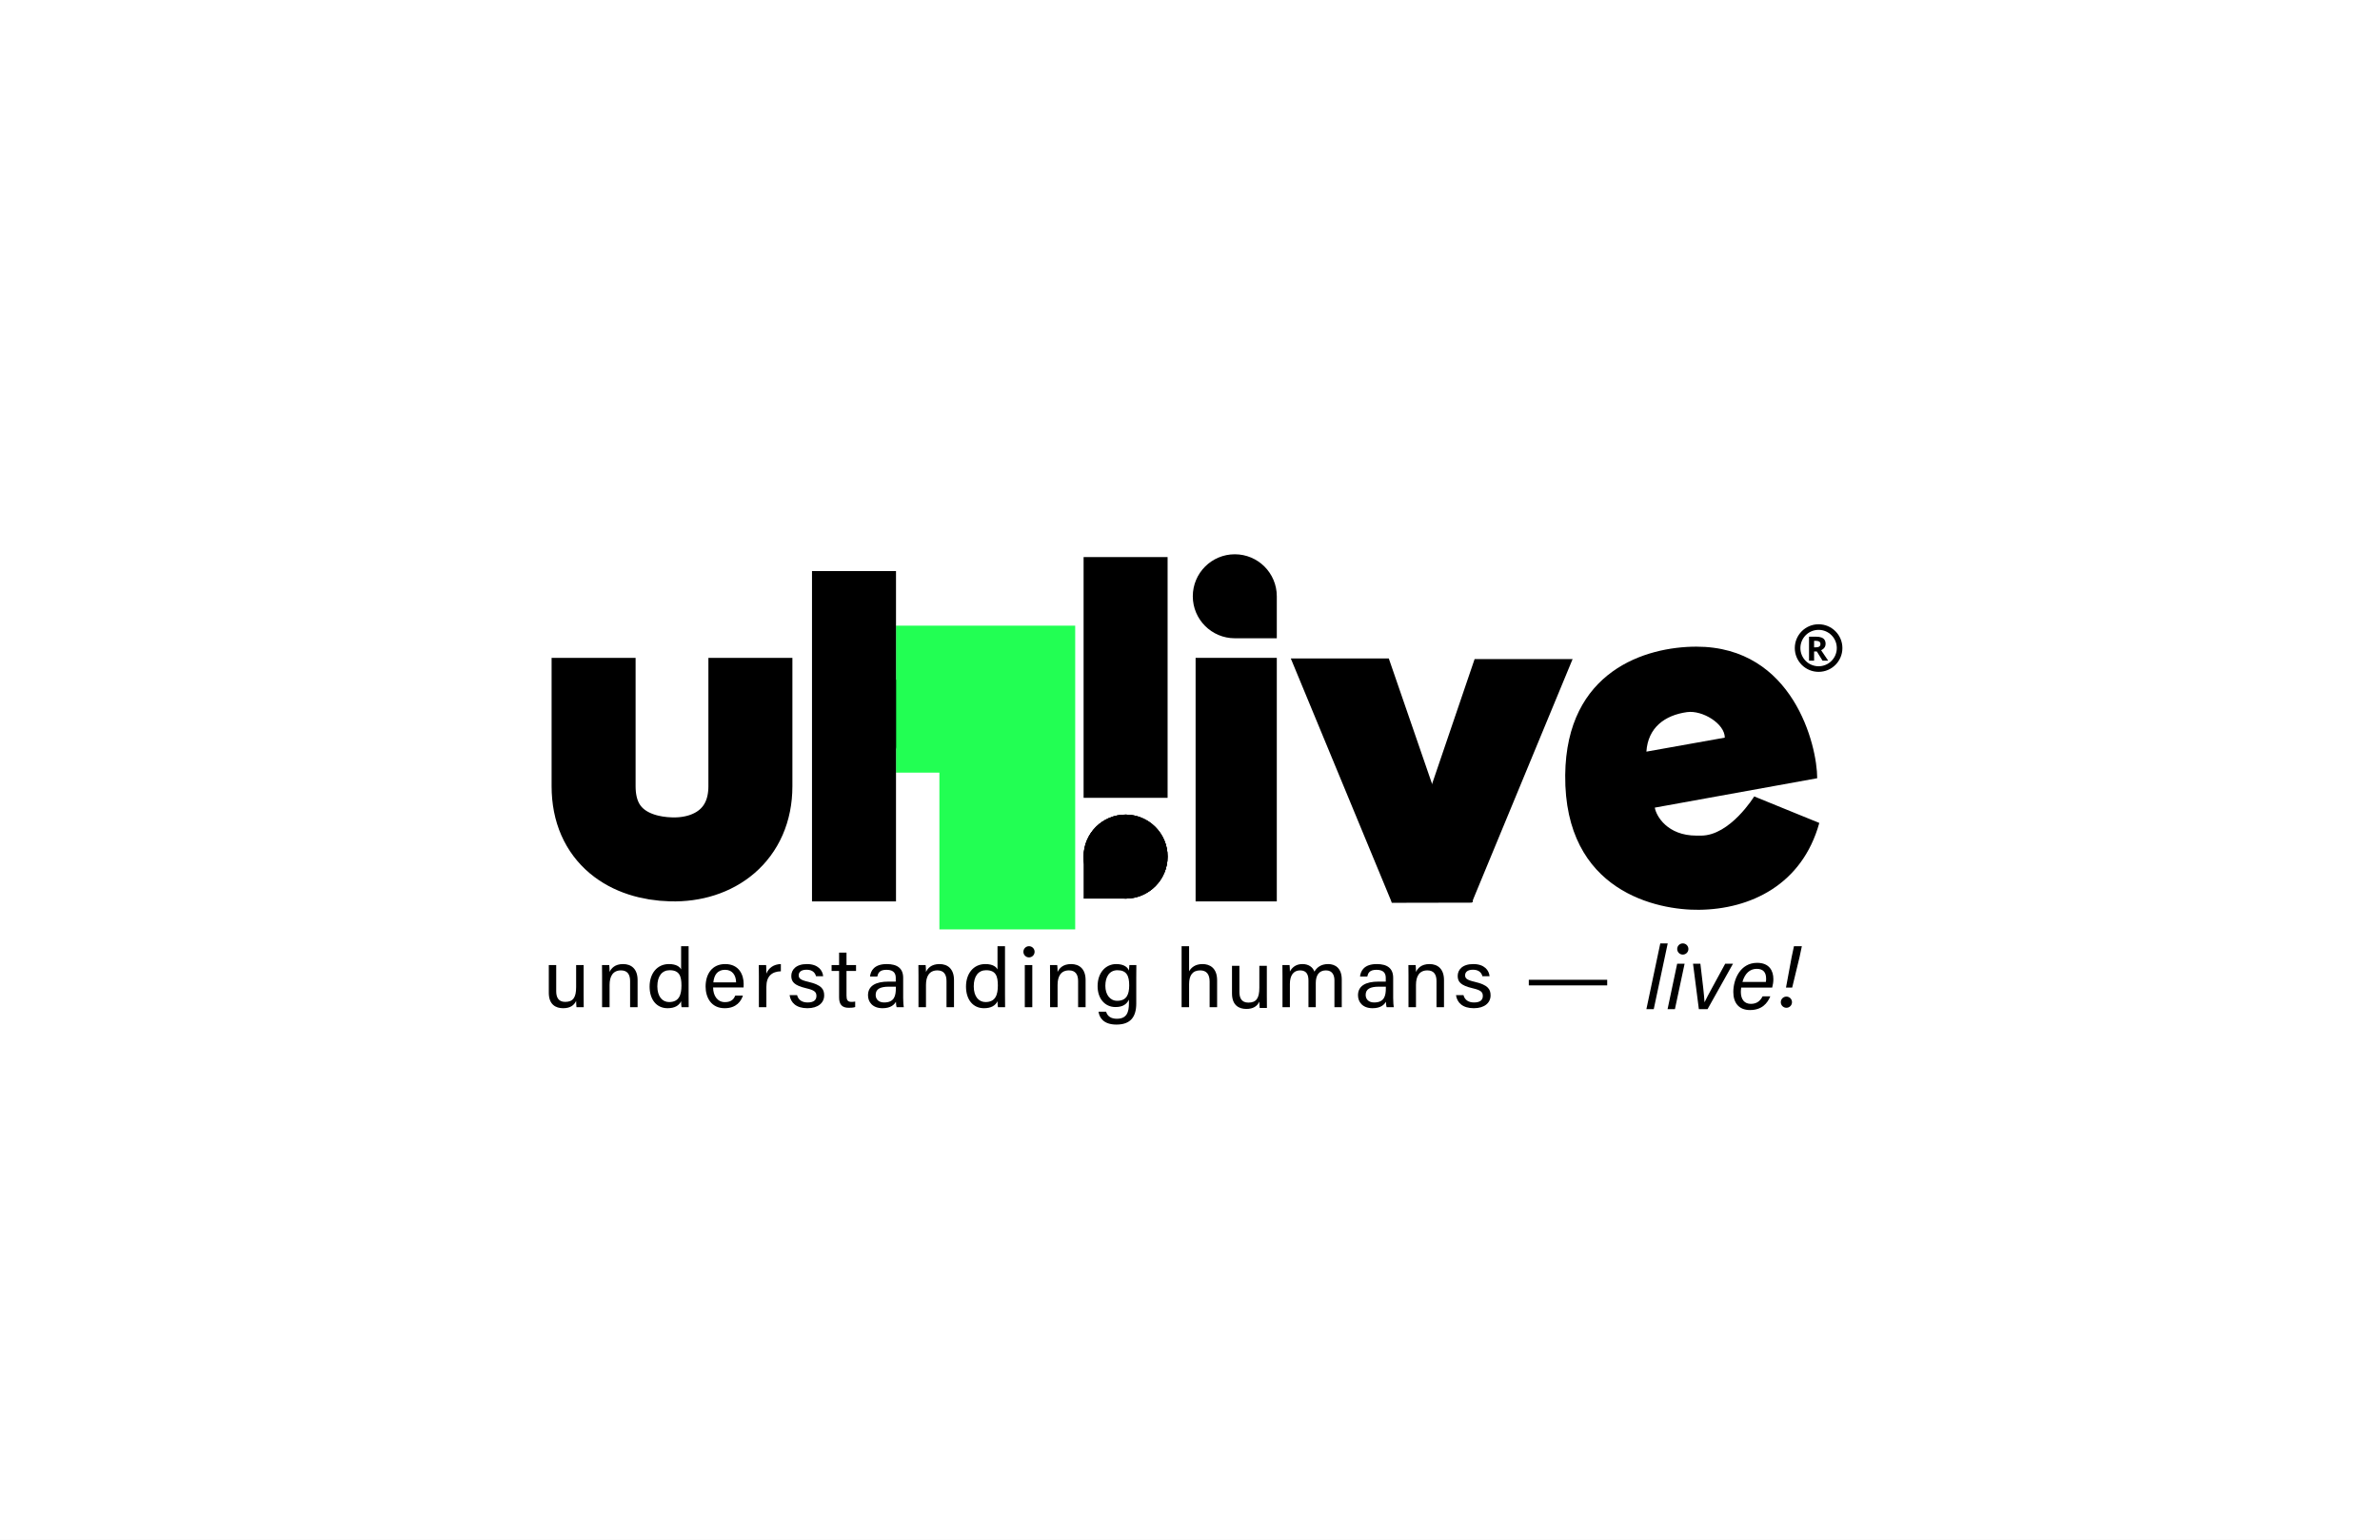
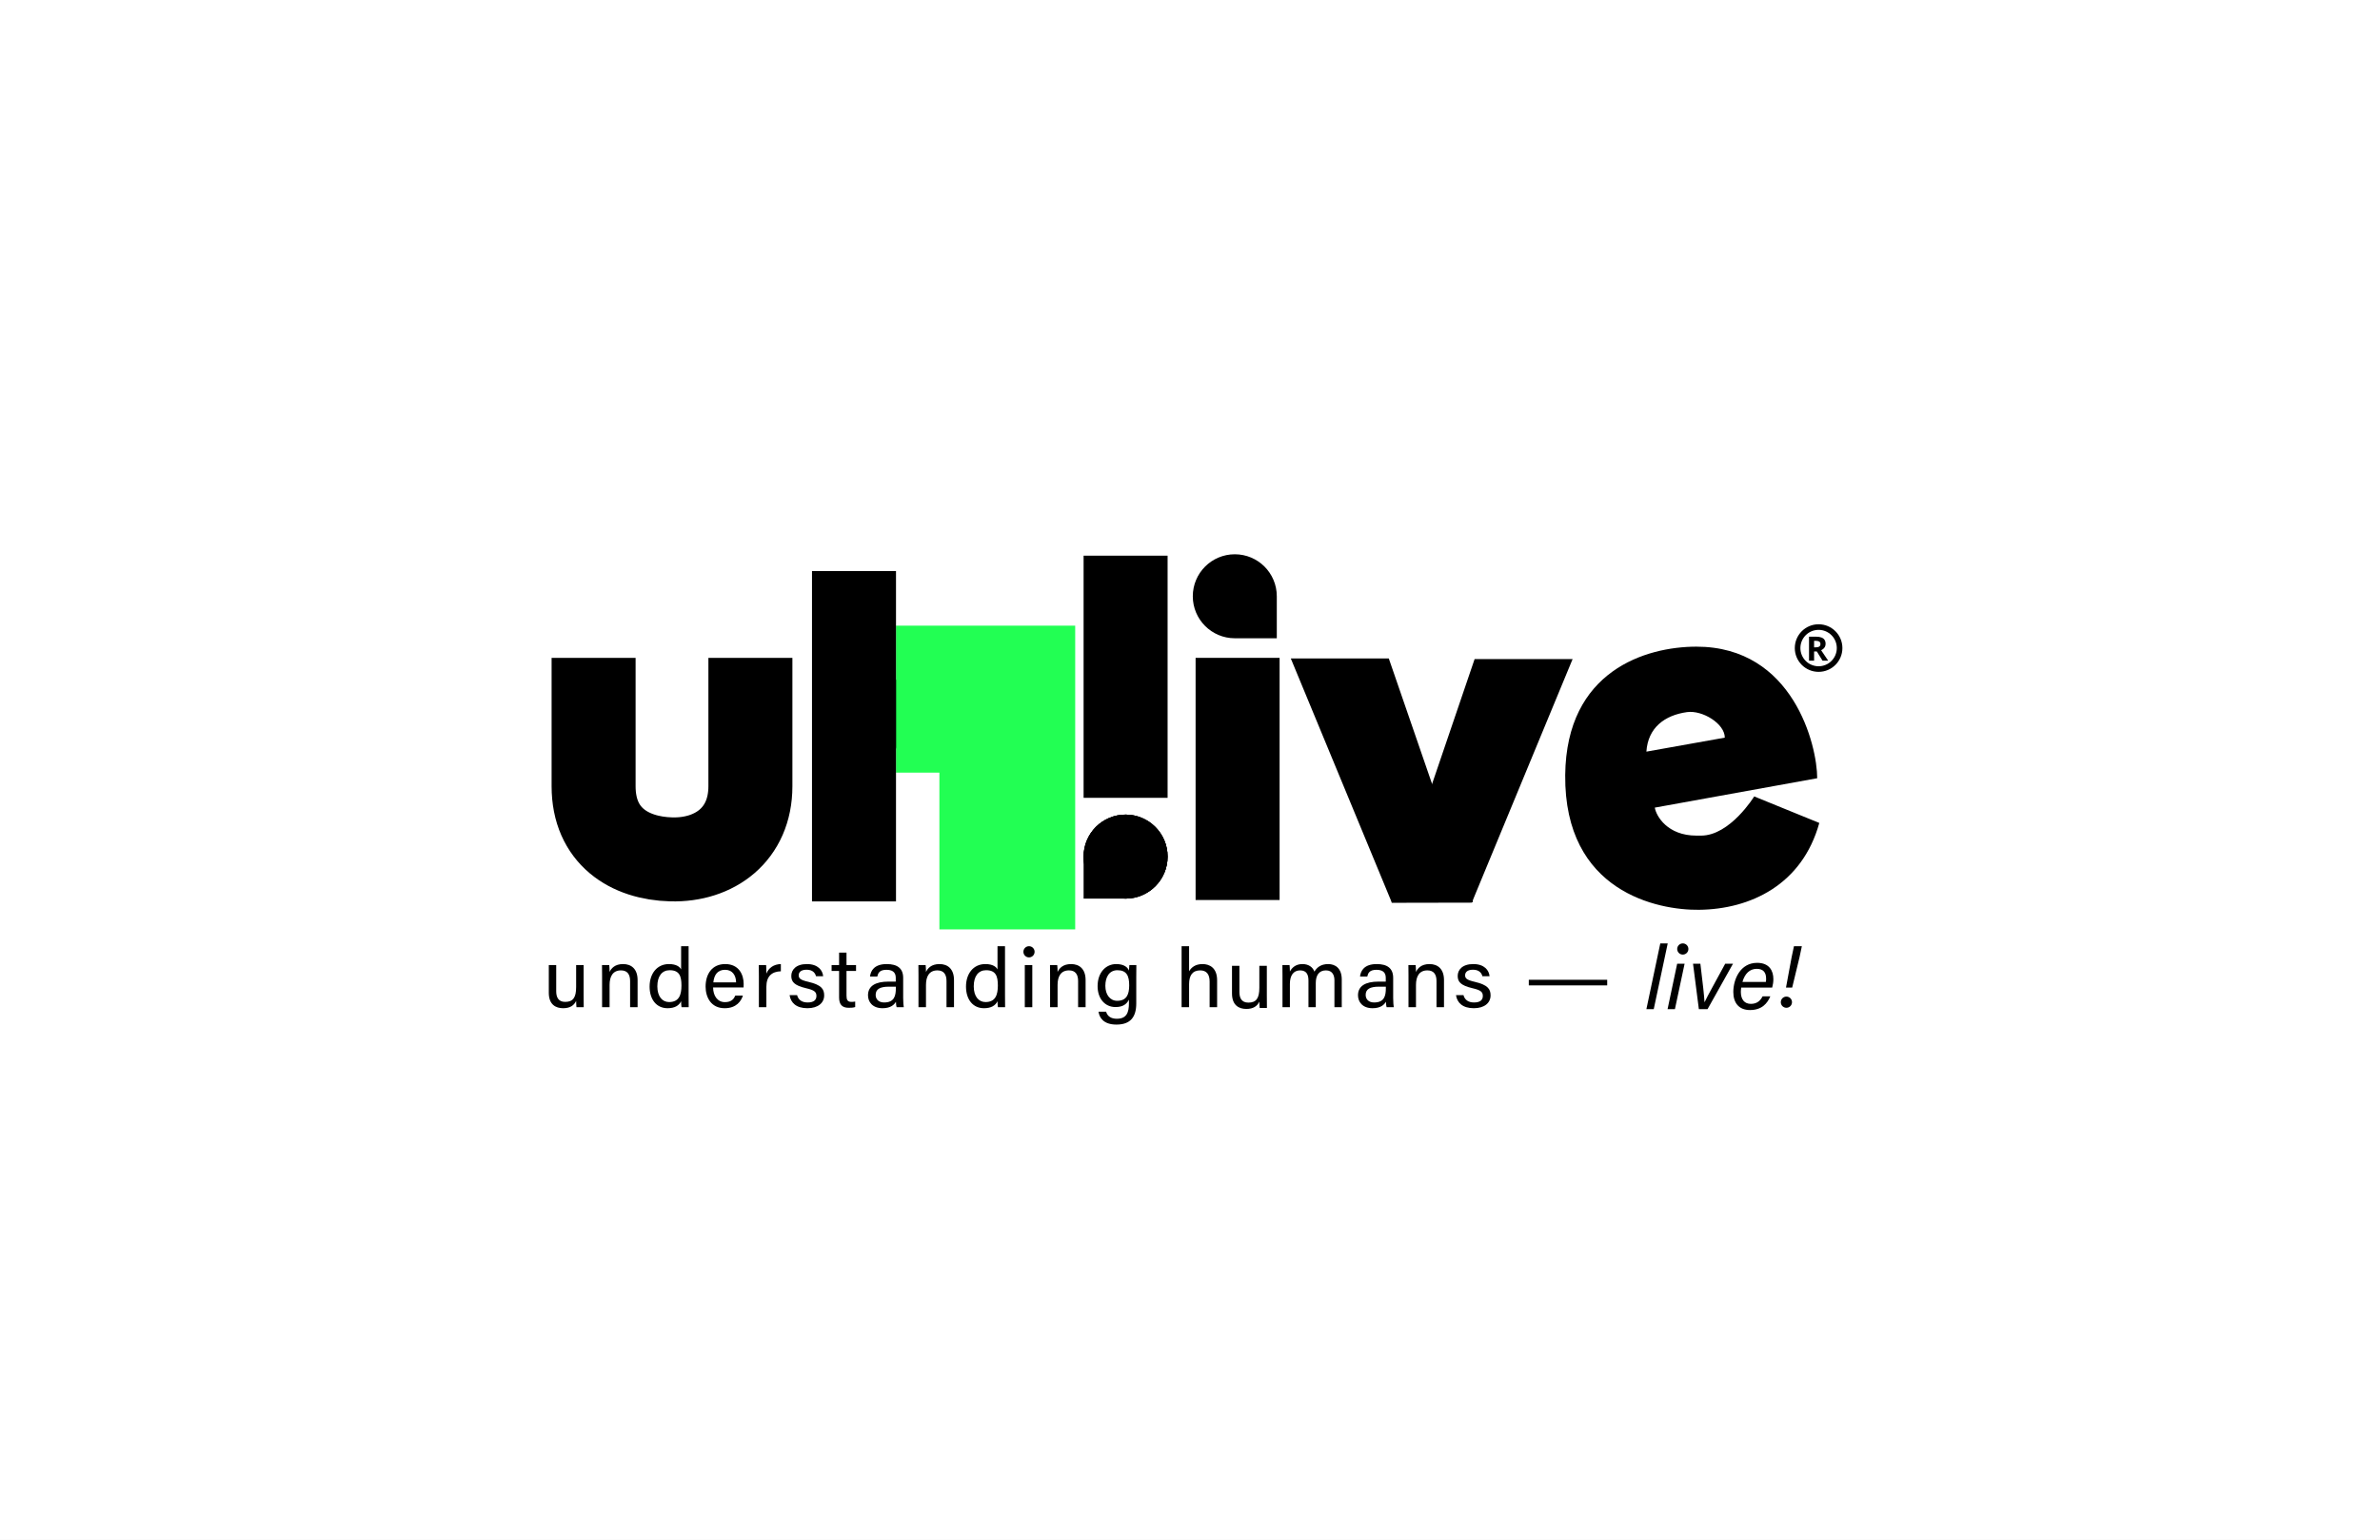
<svg xmlns="http://www.w3.org/2000/svg" width="850" height="550" viewBox="0 0 850 550" fill="none">
  <rect width="850" height="550" fill="#F5F5F5" />
  <g id="Found">
    <rect width="850" height="550" fill="white" />
    <path id="uhlive-e" d="M606.783 324.996C625.118 324.81 643.637 316.08 649.749 293.974L626.5 284.5C626.5 284.5 617.895 298.5 607.524 298.5H605.857C595.487 298.5 591.5 291.5 591 288.5L649 278C649 266.352 640.5 231 605.857 231C587.894 231 559.373 239.545 559.003 276.884C558.633 318.68 592.153 325.182 606.783 324.996ZM588 268.5C588.556 259.955 594.5 255.5 602.5 254.383C608 253.615 616 258.5 616 263.5L588 268.5Z" fill="black" />
    <rect id="uhlive-v-base" x="497" y="293.222" width="29" height="29" fill="black" />
    <path id="uhlive-v-left" d="M461 235.222L496 235.222L526 322.222L497 322.222L461 235.222Z" fill="black" />
    <path id="uhlive-v-right" d="M561.644 235.443L526.644 235.443L497 322.5L525.644 322.443L561.644 235.443Z" fill="black" />
-     <path id="uhlive-i" d="M427 322H456V235H427V322Z" fill="black" />
-     <path id="uhlive-l" d="M387 285H417V199H387V285Z" fill="black" />
+     <path id="uhlive-i" d="M442 321.5L442 235" stroke="black" stroke-width="30" />
+     <path id="uhlive-l" d="M402 285L402 198.5" stroke="black" stroke-width="30" />
    <path id="uhlive-h-shoulder" d="M342.5 236C332.488 236 324 238 319 244V272.5C319 263 326.5 263 331 263C335.5 263 342.5 264.5 342.5 272.5V320.5H375V267.5C375 246 354 236 342.5 236Z" fill="black" />
    <path id="h-mask" d="M320 223.5V276H335.5V332H384V223.5H320Z" fill="#22FF53" />
    <path id="uhlive-h-stem" d="M305 322L305 204" stroke="black" stroke-width="30" stroke-miterlimit="1" />
    <path id="uhlive-u" d="M212 235C212 250.121 212 271.783 212 280.855C212 298.605 224.702 306.598 239.743 306.988C255.215 307.388 268 298.112 268 280.855C268 271.487 268 251.6 268 235" stroke="black" stroke-width="30" stroke-miterlimit="1" />
    <path id="bubble-I" d="M456 213C456 217.088 456 228 456 228C456 228 445.196 228 441 228C432.716 228 426 221.284 426 213C426 204.716 432.716 198 441 198C449.284 198 456 204.716 456 213Z" fill="black" />
    <path id="bubble-L" d="M387 306C387 310.088 387 321 387 321C387 321 397.804 321 402 321C410.284 321 417 314.284 417 306C417 297.716 410.284 291 402 291C393.716 291 387 297.716 387 306Z" fill="black" />
    <path id="humans-s" d="M520 355.489C520.395 358.191 522.373 360.151 526.357 360.151C530.19 360.151 532.349 358.221 532.349 355.578C532.349 353.351 531.406 351.837 526.722 350.738C523.893 350.085 523.255 349.521 523.255 348.392C523.255 347.413 523.924 346.403 526.083 346.403C528.425 346.403 529.186 347.769 529.429 348.719H531.984C531.802 346.641 530.159 344.384 526.175 344.384C522.22 344.384 520.608 346.492 520.608 348.6C520.608 350.649 521.521 351.985 525.931 353.024C528.882 353.707 529.581 354.361 529.581 355.786C529.581 357.152 528.699 358.102 526.448 358.102C524.35 358.102 523.103 357.122 522.677 355.489H520Z" fill="black" />
    <path id="humans-n" d="M503.03 359.794H505.707V351.837C505.707 348.808 506.863 346.641 509.783 346.641C512.125 346.641 513.038 348.155 513.038 350.441V359.794H515.714V350.115C515.714 346.106 513.463 344.384 510.543 344.384C507.563 344.384 506.315 345.928 505.707 347.205C505.707 346.759 505.677 345.186 505.585 344.74H503C503.03 345.898 503.03 347.234 503.03 348.541V359.794Z" fill="black" />
    <path id="humans-a" d="M497.562 349.313C497.562 345.898 495.463 344.384 491.692 344.384C487.251 344.384 485.943 346.759 485.73 348.838H488.315C488.589 347.68 489.045 346.433 491.6 346.433C494.49 346.433 494.916 348.036 494.916 349.372V350.649H492.3C487.707 350.649 485 352.193 485 355.548C485 357.835 486.551 360.151 490.201 360.151C493.182 360.151 494.429 358.814 494.977 357.835C495.007 358.755 495.098 359.468 495.22 359.794H497.775C497.684 359.349 497.562 357.894 497.562 356.498V349.313ZM494.946 352.935C494.946 355.667 494.46 358.102 490.749 358.102C488.832 358.102 487.738 356.973 487.738 355.4C487.738 353.292 489.38 352.46 492.452 352.46H494.946V352.935Z" fill="black" />
    <path id="humans-m" d="M458.03 359.794H460.677V351.451C460.677 348.6 461.863 346.641 464.327 346.641C466.76 346.641 467.308 348.363 467.308 350.293V359.794H469.923V351.154C469.923 348.481 471.018 346.641 473.543 346.641C475.946 346.641 476.585 348.481 476.585 350.204V359.794H479.2V349.907C479.2 345.839 476.858 344.384 474.334 344.384C471.718 344.384 470.258 345.661 469.437 347.086C468.828 345.453 467.338 344.384 465.148 344.384C462.715 344.384 461.376 345.72 460.677 347.056C460.677 346.284 460.616 345.186 460.555 344.74H458C458.03 345.958 458.03 347.323 458.03 348.63V359.794Z" fill="black" />
    <path id="humans-u" d="M452.44 345H449.764V352.839C449.764 356.61 448.669 358.154 445.84 358.154C443.285 358.154 442.646 356.313 442.646 354.353V345H440V354.888C440 359.134 442.494 360.41 445.11 360.41C447.543 360.41 449.003 359.46 449.764 357.797C449.794 358.748 449.825 359.668 449.885 360.054H452.471C452.471 359.163 452.44 357.144 452.44 355.66V345Z" fill="black" />
    <path id="humans-h" d="M422 338V359.794H424.677V351.569C424.677 348.422 425.893 346.641 428.661 346.641C430.912 346.641 432.007 348.066 432.007 350.619V359.794H434.684V350.174C434.684 345.69 431.946 344.384 429.483 344.384C426.867 344.384 425.437 345.631 424.677 346.967V338H422Z" fill="black" />
    <path id="understanding-g" d="M405.809 349.075C405.809 347.65 405.84 345.601 405.84 344.74H403.345C403.315 345.037 403.224 346.047 403.193 346.73C402.859 345.72 401.612 344.384 398.661 344.384C394.95 344.384 392 347.383 392 352.282C392 356.706 394.585 359.735 398.387 359.735C400.973 359.735 402.372 358.755 403.193 357.092V358.31C403.193 361.754 402.342 363.922 398.844 363.922C396.867 363.922 395.498 363.06 395.042 361.398H392.335C392.608 363.446 394.038 366 398.722 366C403.771 366 405.809 363.268 405.809 358.428V349.075ZM394.768 352.163C394.768 348.927 396.228 346.581 399.087 346.581C402.372 346.581 403.285 348.6 403.285 351.985C403.285 355.311 402.311 357.508 398.996 357.508C396.471 357.508 394.768 355.34 394.768 352.163Z" fill="black" />
    <path id="understanding-n3" d="M375.03 359.794H377.707V351.837C377.707 348.808 378.863 346.641 381.783 346.641C384.125 346.641 385.038 348.155 385.038 350.441V359.794H387.714V350.115C387.714 346.106 385.463 344.384 382.543 344.384C379.563 344.384 378.315 345.928 377.707 347.205C377.707 346.759 377.677 345.186 377.585 344.74H375C375.03 345.898 375.03 347.234 375.03 348.541V359.794Z" fill="black" />
    <g id="understanding-i">
      <path d="M366 359.794H368.677V344.74H366V359.794Z" fill="black" />
      <path d="M369.5 340C369.5 341.105 368.605 342 367.5 342C366.395 342 365.5 341.105 365.5 340C365.5 338.895 366.395 338 367.5 338C368.605 338 369.5 338.895 369.5 340Z" fill="black" />
    </g>
    <path id="understanding-d2" d="M356.254 338V346.314C355.859 345.453 354.642 344.384 351.905 344.384C347.646 344.384 345 347.799 345 352.431C345 357.003 347.433 360.151 351.418 360.151C353.942 360.151 355.494 359.23 356.254 357.656C356.254 358.25 356.315 359.408 356.406 359.794H358.961C358.931 358.339 358.931 356.944 358.931 355.548V338H356.254ZM347.768 352.341C347.768 348.689 349.441 346.581 352.178 346.581C355.646 346.581 356.376 348.689 356.376 352.045C356.376 355.34 355.555 357.953 351.965 357.953C349.532 357.953 347.768 355.964 347.768 352.341Z" fill="black" />
    <path id="understanding-n2" d="M328.03 359.794H330.707V351.837C330.707 348.808 331.863 346.641 334.783 346.641C337.125 346.641 338.038 348.155 338.038 350.441V359.794H340.714V350.115C340.714 346.106 338.463 344.384 335.543 344.384C332.563 344.384 331.315 345.928 330.707 347.205C330.707 346.759 330.677 345.186 330.585 344.74H328C328.03 345.898 328.03 347.234 328.03 348.541V359.794Z" fill="black" />
    <path id="understanding-a" d="M322.562 349.313C322.562 345.898 320.463 344.384 316.692 344.384C312.251 344.384 310.943 346.759 310.73 348.838H313.315C313.589 347.68 314.045 346.433 316.6 346.433C319.49 346.433 319.916 348.036 319.916 349.372V350.649H317.3C312.707 350.649 310 352.193 310 355.548C310 357.835 311.551 360.151 315.201 360.151C318.182 360.151 319.429 358.814 319.977 357.835C320.007 358.755 320.098 359.468 320.22 359.794H322.775C322.684 359.349 322.562 357.894 322.562 356.498V349.313ZM319.946 352.935C319.946 355.667 319.46 358.102 315.749 358.102C313.833 358.102 312.738 356.973 312.738 355.4C312.738 353.292 314.38 352.46 317.452 352.46H319.946V352.935Z" fill="black" />
    <path id="understanding-t" d="M297 346.848H299.677V356.291C299.677 358.785 300.711 360.002 303.114 360.002C303.874 360.002 304.787 359.972 305.425 359.735V357.775C305 357.864 304.452 357.894 304.087 357.894C302.688 357.894 302.323 357.152 302.323 355.667V346.848H305.73V344.74H302.323V340.286H299.677V344.74H297V346.848Z" fill="black" />
    <path id="understanding-s" d="M282 355.489C282.395 358.191 284.373 360.151 288.357 360.151C292.19 360.151 294.349 358.221 294.349 355.578C294.349 353.351 293.406 351.837 288.722 350.738C285.893 350.085 285.255 349.521 285.255 348.392C285.255 347.413 285.924 346.403 288.083 346.403C290.425 346.403 291.186 347.769 291.429 348.719H293.984C293.802 346.641 292.159 344.384 288.175 344.384C284.22 344.384 282.608 346.492 282.608 348.6C282.608 350.649 283.521 351.985 287.931 353.024C290.882 353.707 291.581 354.361 291.581 355.786C291.581 357.152 290.699 358.102 288.448 358.102C286.35 358.102 285.103 357.122 284.677 355.489H282Z" fill="black" />
    <path id="understanding-r" d="M271.03 359.794H273.707V352.49C273.707 348.689 275.715 347.056 278.878 346.967V344.384C276.323 344.443 274.498 345.779 273.707 347.799C273.707 346.344 273.646 345.156 273.616 344.74H271C271 345.542 271.03 346.73 271.03 348.838V359.794Z" fill="black" />
    <path id="understanding-e" d="M265.566 352.727C265.596 352.341 265.596 351.955 265.596 351.48C265.596 348.274 263.984 344.384 258.996 344.384C254.312 344.384 252 347.947 252 352.431C252 356.291 253.977 360.151 258.813 360.151C263.041 360.151 264.714 357.567 265.323 355.637H262.615C262.129 356.736 261.338 357.983 258.905 357.983C256.289 357.983 254.707 355.786 254.677 352.727H265.566ZM254.768 350.916C255.042 348.274 256.228 346.433 258.965 346.433C261.581 346.433 262.859 348.422 262.889 350.916H254.768Z" fill="black" />
    <path id="understanding-d1" d="M243.254 338V346.314C242.859 345.453 241.642 344.384 238.905 344.384C234.646 344.384 232 347.799 232 352.431C232 357.003 234.433 360.151 238.418 360.151C240.943 360.151 242.494 359.23 243.254 357.656C243.254 358.25 243.315 359.408 243.406 359.794H245.961C245.931 358.339 245.931 356.944 245.931 355.548V338H243.254ZM234.768 352.341C234.768 348.689 236.441 346.581 239.178 346.581C242.646 346.581 243.376 348.689 243.376 352.045C243.376 355.34 242.555 357.953 238.965 357.953C236.532 357.953 234.768 355.964 234.768 352.341Z" fill="black" />
    <path id="understanding-n1" d="M215.03 359.794H217.707V351.837C217.707 348.808 218.863 346.641 221.783 346.641C224.125 346.641 225.038 348.155 225.038 350.441V359.794H227.714V350.115C227.714 346.106 225.463 344.384 222.543 344.384C219.563 344.384 218.315 345.928 217.707 347.205C217.707 346.759 217.677 345.186 217.585 344.74H215C215.03 345.898 215.03 347.234 215.03 348.541V359.794Z" fill="black" />
    <path id="understanding-u" d="M208.44 344.74H205.764V352.579C205.764 356.35 204.669 357.894 201.84 357.894C199.285 357.894 198.646 356.053 198.646 354.093V344.74H196V354.628C196 358.874 198.494 360.151 201.11 360.151C203.543 360.151 205.003 359.2 205.764 357.538C205.794 358.488 205.825 359.408 205.885 359.794H208.471C208.471 358.903 208.44 356.884 208.44 355.4V344.74Z" fill="black" />
    <rect id="dash" x="546" y="350" width="28" height="2" fill="black" />
    <g id="live!-!">
      <path d="M640.064 352.784L642.688 341.936L643.52 338H640.704L639.872 341.904L637.856 352.784H640.064Z" fill="black" />
      <path d="M640 358C640 359.105 639.105 360 638 360C636.895 360 636 359.105 636 358C636 356.895 636.895 356 638 356C639.105 356 640 356.895 640 358Z" fill="black" />
    </g>
    <path id="live!-e" d="M632.93 352.776C633.218 351.688 633.346 350.76 633.346 349.736C633.346 346.792 631.906 343.944 627.554 343.944C621.538 343.944 619.042 349.8 619.042 354.376C619.042 358.12 620.93 360.808 624.994 360.808C629.218 360.808 631.202 358.44 632.258 355.912H629.506C628.77 357.288 627.682 358.6 625.314 358.6C623.042 358.6 621.73 357.064 621.73 354.312C621.73 353.768 621.794 353.416 621.858 352.776H632.93ZM622.306 350.76C623.138 347.784 624.93 346.088 627.394 346.088C629.73 346.088 630.754 347.368 630.754 349.576C630.754 349.96 630.754 350.344 630.658 350.76H622.306Z" fill="black" />
    <path id="live!-v" d="M604.656 344.264L606.736 360.488H609.84L618.928 344.264H616.144C614.064 348.2 609.52 356.264 608.784 357.992H608.752C608.656 355.912 608.144 351.272 607.28 344.264H604.656Z" fill="black" />
    <g id="live!-i">
      <path d="M595.562 360.488H598.187L601.643 344.264H598.987L595.562 360.488Z" fill="black" />
      <path d="M603 339C603 340.105 602.105 341 601 341C599.895 341 599 340.105 599 339C599 337.895 599.895 337 601 337C602.105 337 603 337.895 603 339Z" fill="black" />
    </g>
    <path id="live!-l" d="M590.624 360.488L595.616 337H592.96L588 360.488H590.624Z" fill="black" />
    <path id="copyright-circle" fill-rule="evenodd" clip-rule="evenodd" d="M649.5 238C653.09 238 656 235.09 656 231.5C656 227.91 653.09 225 649.5 225C645.91 225 643 227.91 643 231.5C643 235.09 645.91 238 649.5 238ZM649.5 240C654.194 240 658 236.194 658 231.5C658 226.806 654.194 223 649.5 223C644.806 223 641 226.806 641 231.5C641 236.194 644.806 240 649.5 240Z" fill="black" />
    <path id="copyright-r" d="M648.576 227.432C649.352 227.432 649.992 227.528 650.496 227.72C651 227.904 651.376 228.188 651.624 228.572C651.872 228.948 651.996 229.424 651.996 230C651.996 230.392 651.92 230.736 651.768 231.032C651.624 231.32 651.428 231.568 651.18 231.776C650.94 231.976 650.68 232.14 650.4 232.268L652.92 236H650.904L648.864 232.712H647.892V236H646.08V227.432H648.576ZM648.444 228.92H647.892V231.236H648.48C648.88 231.236 649.204 231.192 649.452 231.104C649.7 231.016 649.88 230.884 649.992 230.708C650.104 230.524 650.16 230.304 650.16 230.048C650.16 229.776 650.096 229.56 649.968 229.4C649.848 229.232 649.66 229.112 649.404 229.04C649.156 228.96 648.836 228.92 648.444 228.92Z" fill="black" />
    <circle id="dot1" cx="402" cy="306" r="15" fill="black" />
    <circle id="dot2" cx="402" cy="306" r="15" fill="black" />
  </g>
</svg>
